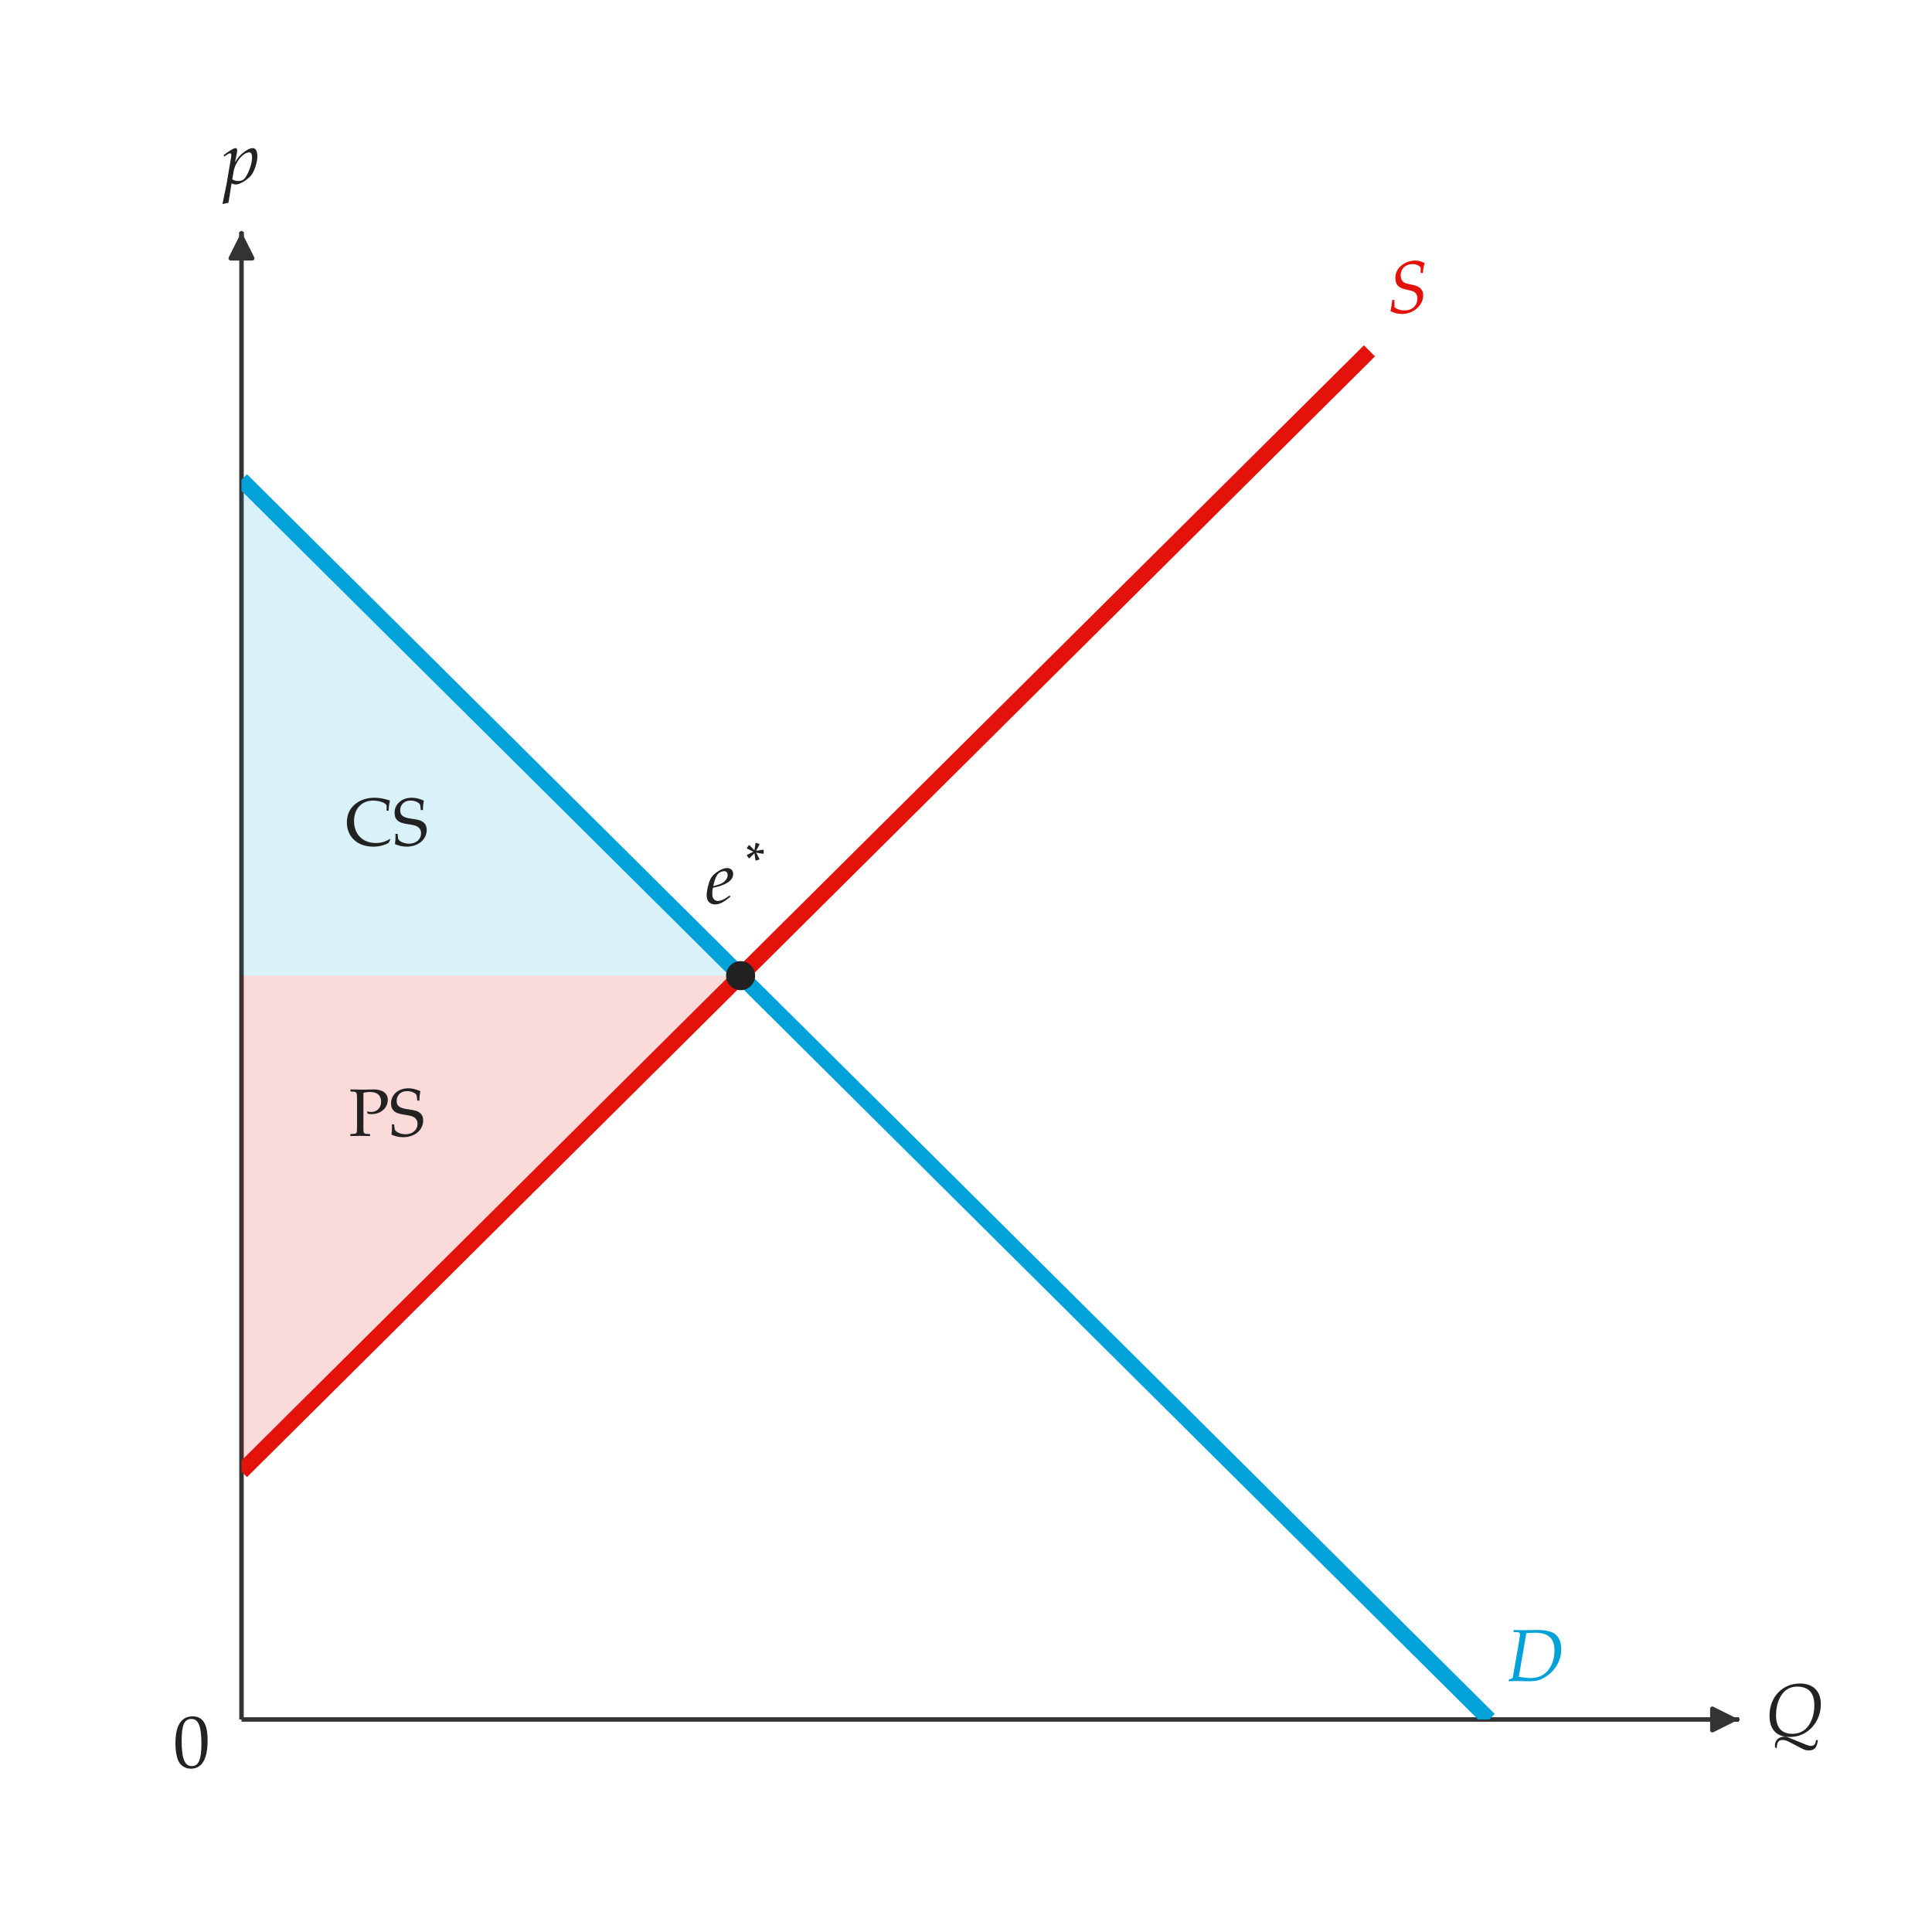
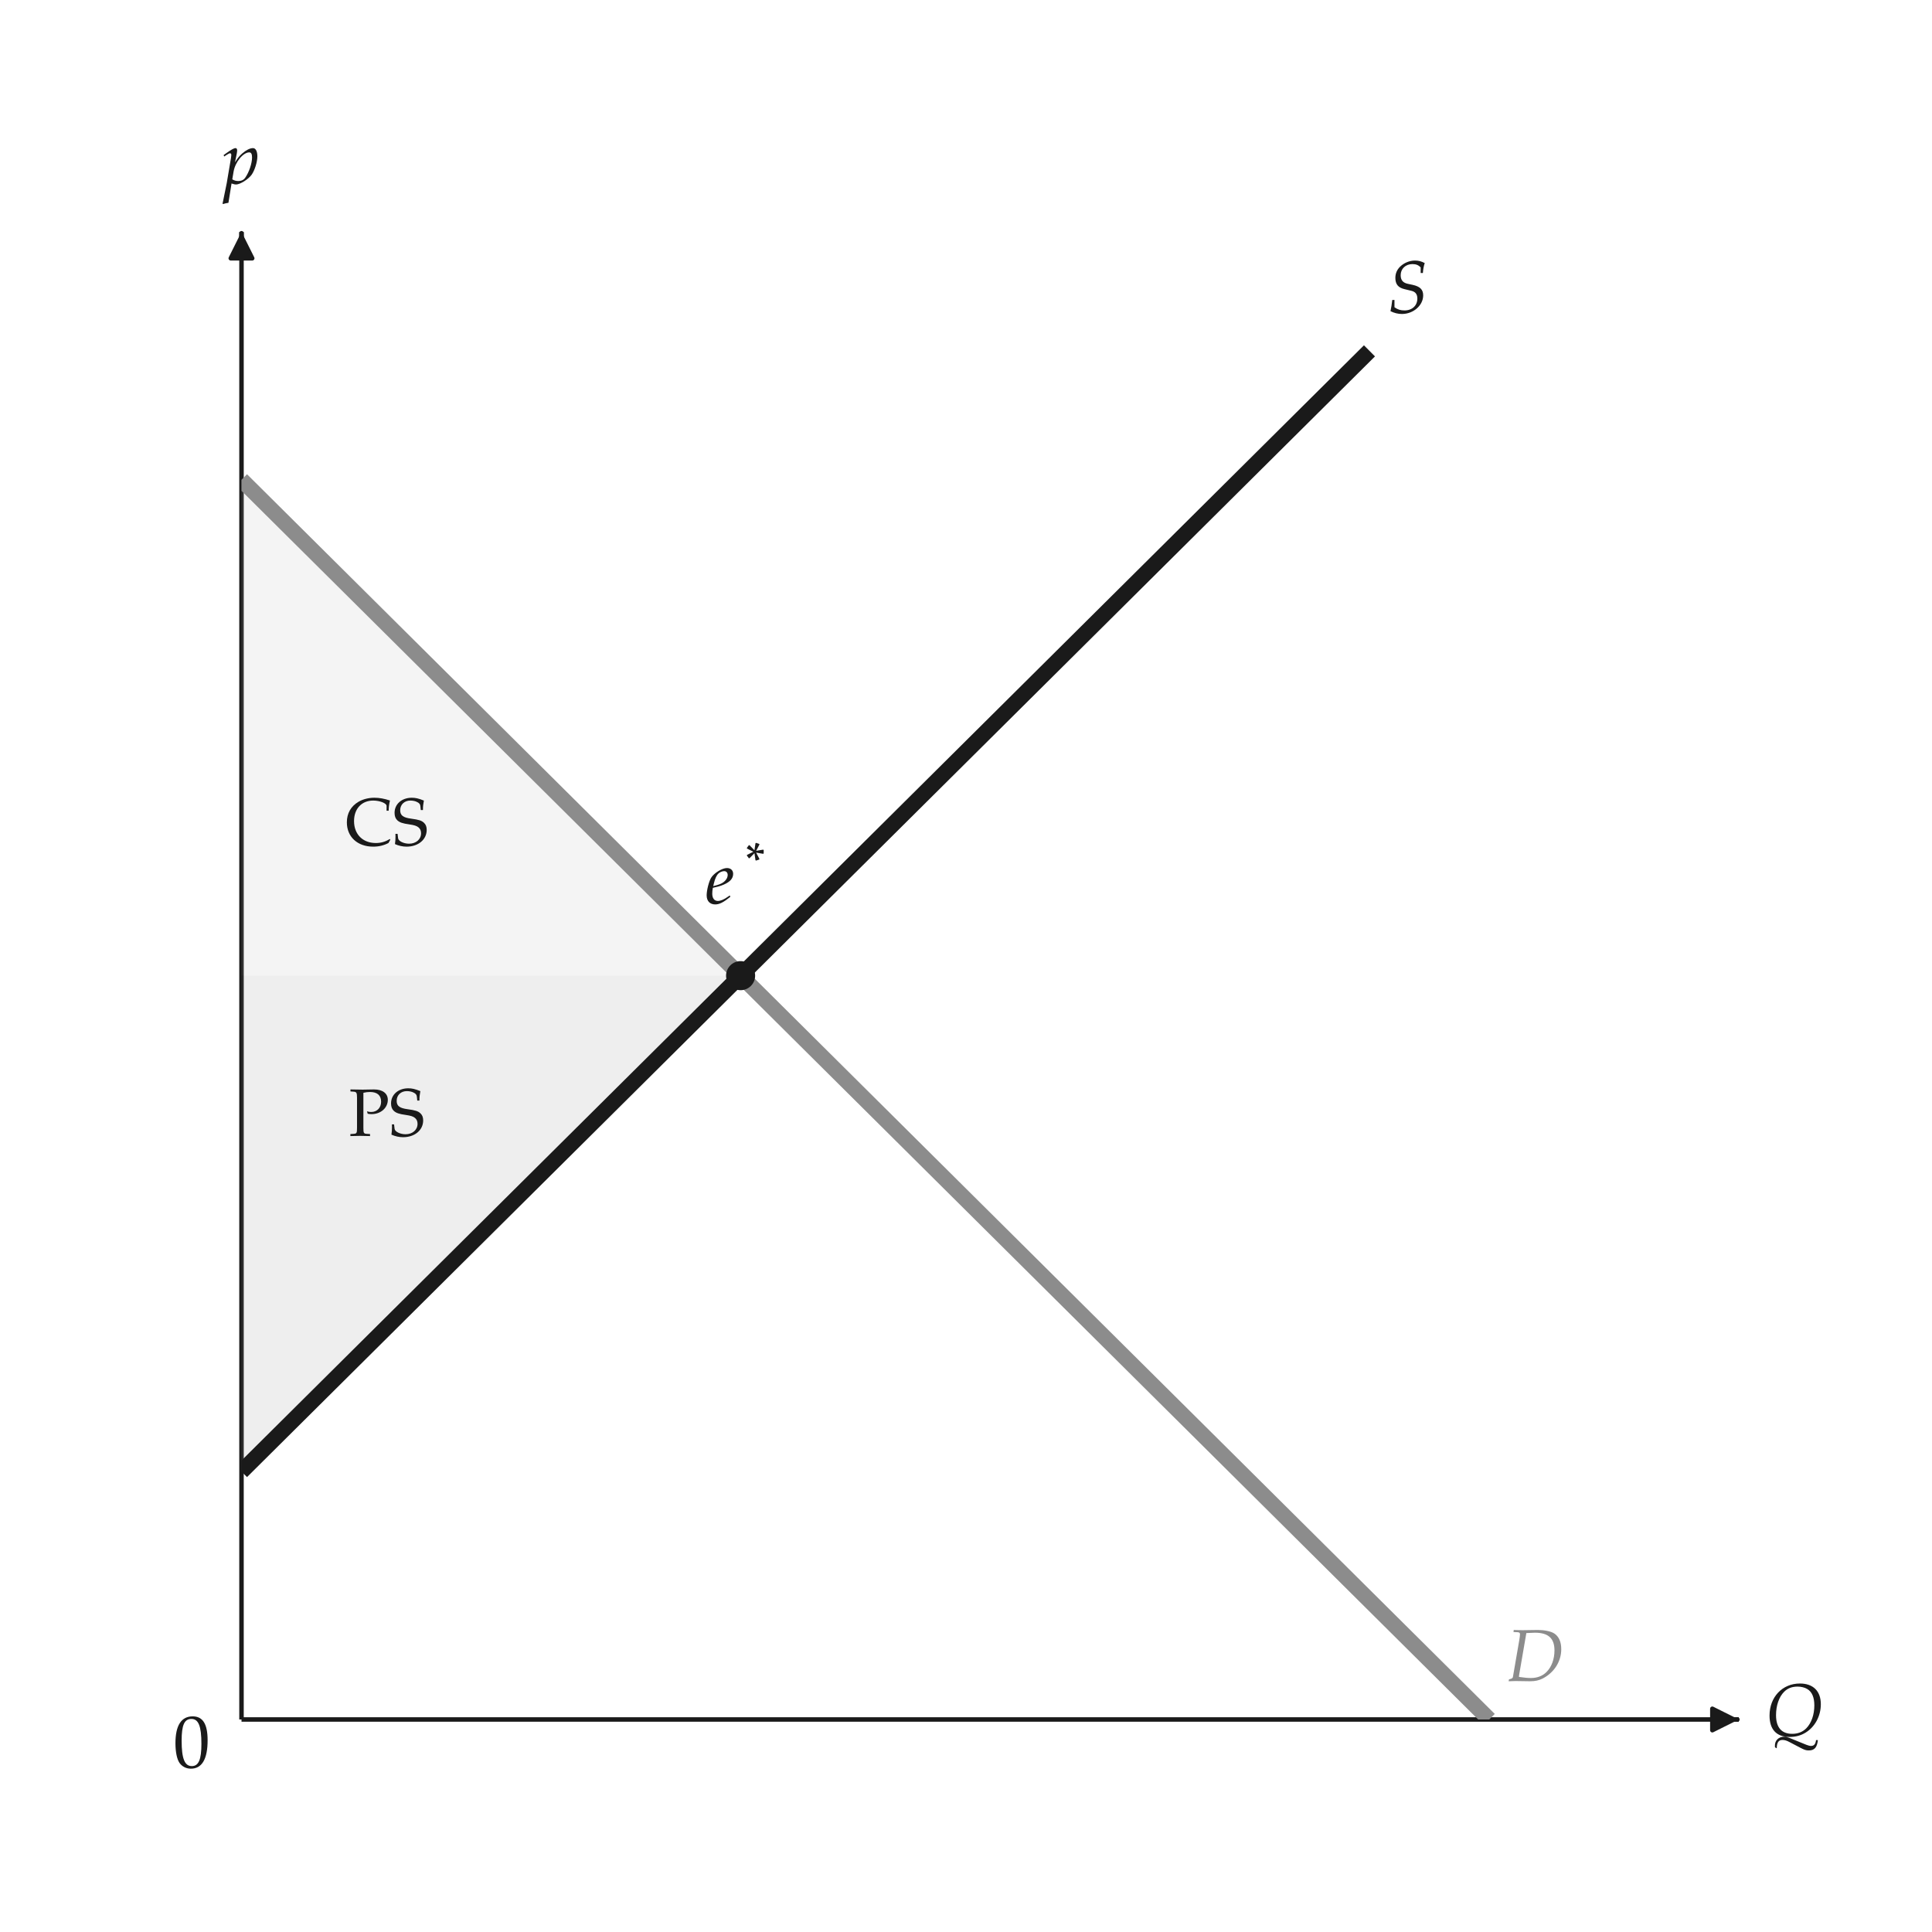
<svg xmlns="http://www.w3.org/2000/svg" xmlns:xlink="http://www.w3.org/1999/xlink" width="432pt" height="432pt" viewBox="0 0 432 432" version="1.1">
  <defs>
    <style type="text/css">*{stroke-linejoin: round; stroke-linecap: butt}</style>
  </defs>
  <g id="figure_1">
    <g id="patch_1">
      <path d="M 0 432  L 432 432  L 432 0  L 0 0  z " style="fill: #ffffff" />
    </g>
    <g id="axes_1">
      <g id="axes.x">
-         <path d="M 54 384.48  L 388.8 384.48  " style="fill: none; stroke: #333333; stroke-linejoin: miter" />
+         <path d="M 54 384.48  L 388.8 384.48  " style="fill: none; stroke: #1a1a1a; stroke-linejoin: miter" />
      </g>
      <g id="patch_2">
-         <path d="M 388.465 384.48  Q 388.633 384.48 387.682 384.48  " style="fill: none; stroke: #333333; stroke-linecap: round" />
-         <path d="M 382.882 382.08  L 387.682 384.48  L 382.882 386.88  z " style="fill: #333333; stroke: #333333; stroke-linecap: round" />
+         <path d="M 388.465 384.48  Q 388.633 384.48 387.682 384.48  " style="fill: none; stroke: #1a1a1a; stroke-linecap: round" />
+         <path d="M 382.882 382.08  L 387.682 384.48  L 382.882 386.88  z " style="fill: #1a1a1a; stroke: #1a1a1a; stroke-linecap: round" />
      </g>
      <g id="axes.y">
-         <path d="M 54 384.48  L 54 51.84  " style="fill: none; stroke: #333333; stroke-linejoin: miter" />
+         <path d="M 54 384.48  L 54 51.84  " style="fill: none; stroke: #1a1a1a; stroke-linejoin: miter" />
      </g>
      <g id="patch_3">
-         <path d="M 54 52.173  Q 54 52.006 54 52.958  " style="fill: none; stroke: #333333; stroke-linecap: round" />
-         <path d="M 51.6 57.758  L 54 52.958  L 56.4 57.758  z " style="fill: #333333; stroke: #333333; stroke-linecap: round" />
+         <path d="M 54 52.173  Q 54 52.006 54 52.958  " style="fill: none; stroke: #1a1a1a; stroke-linecap: round" />
+         <path d="M 51.6 57.758  L 54 52.958  L 56.4 57.758  z " style="fill: #1a1a1a; stroke: #1a1a1a; stroke-linecap: round" />
      </g>
      <g id="axes.y.label">
-         <g style="fill: #222222" transform="translate(49.875 41.2035) scale(0.165 -0.165)">
+         <g style="fill: #1a1a1a" transform="translate(49.875 41.2035) scale(0.165 -0.165)">
          <defs>
            <path id="TeXGyrePagella-Italic-51" d="M -45 -1728  L 0 -1766  C 134 -1722 262 -1690 467 -1658  L 736 19  L 794 0  C 960 -58 1056 -70 1126 -70  C 1485 -70 2221 397 2496 800  C 2758 1190 2976 1894 2976 2374  C 2976 2803 2829 3085 2598 3085  C 2330 3085 1997 2912 1658 2618  C 1402 2387 1267 2227 1037 1850  L 1190 2611  C 1210 2720 1222 2816 1222 2893  C 1222 3014 1171 3085 1082 3085  C 947 3085 704 2950 230 2611  L 51 2483  L 96 2355  L 301 2490  C 480 2605 550 2637 608 2637  C 672 2637 717 2579 717 2490  C 717 2438 704 2310 691 2246  L 320 51  L 6 -1491  L -45 -1728  z M 800 378  L 915 1056  C 1056 1875 1741 2714 2272 2714  C 2438 2714 2515 2573 2515 2278  C 2515 1760 2259 998 1920 512  C 1792 326 1587 230 1325 230  C 1126 230 966 275 800 378  z " transform="scale(0.015625)" />
          </defs>
          <use xlink:href="#TeXGyrePagella-Italic-51" transform="translate(0 0.796875)" />
        </g>
      </g>
      <g id="axes.x.label">
-         <g style="fill: #222222" transform="translate(394.8 388.1513) scale(0.165 -0.165)">
+         <g style="fill: #1a1a1a" transform="translate(394.8 388.1513) scale(0.165 -0.165)">
          <defs>
            <path id="TeXGyrePagella-Italic-32" d="M 339 1741  C 339 531 941 -115 2067 -115  C 2611 -115 3066 6 3482 269  C 4288 768 4787 1709 4787 2720  C 4787 3859 4122 4518 2970 4518  C 1453 4518 339 3347 339 1741  z M 806 -909  C 806 -909 806 -966 813 -1018  L 966 -1101  C 966 -608 1120 -378 1459 -378  C 1645 -378 1824 -429 2074 -563  L 3002 -1050  C 3386 -1248 3501 -1286 3757 -1286  C 4237 -1286 4467 -1011 4531 -390  L 4371 -390  C 4333 -736 4192 -896 3936 -896  C 3827 -896 3706 -864 3539 -800  L 2029 -186  C 1869 -122 1754 -96 1606 -96  C 1133 -96 781 -422 806 -909  z M 902 1773  C 902 2605 1158 3354 1600 3795  C 1901 4102 2285 4250 2771 4250  C 3078 4250 3392 4173 3603 4045  C 4019 3802 4224 3322 4224 2618  C 4224 1811 3968 1088 3533 640  C 3219 320 2803 154 2304 154  C 1382 154 902 704 902 1773  z " transform="scale(0.015625)" />
          </defs>
          <use xlink:href="#TeXGyrePagella-Italic-32" transform="translate(0 0.40625)" />
        </g>
      </g>
      <g id="axes.origin.label">
-         <g style="fill: #222222" transform="translate(38.75 395.1513) scale(0.165 -0.165)">
+         <g style="fill: #1a1a1a" transform="translate(38.75 395.1513) scale(0.165 -0.165)">
          <defs>
            <path id="TeXGyrePagella-Regular-11" d="M 186 2074  C 186 1325 320 678 544 365  C 768 51 1126 -128 1523 -128  C 2490 -128 2976 704 2976 2342  C 2976 3744 2560 4410 1683 4410  C 691 4410 186 3622 186 2074  z M 723 2304  C 723 3654 960 4186 1568 4186  C 2189 4186 2438 3558 2438 2022  C 2438 659 2195 96 1606 96  C 986 96 723 742 723 2304  z " transform="scale(0.015625)" />
          </defs>
          <use xlink:href="#TeXGyrePagella-Regular-11" />
        </g>
      </g>
      <g id="market.welfare.cs">
-         <path d="M 54 218.16  L 54 107.28  L 165.6 218.16  L 165.6 218.16  z " clip-path="url(#p317a6f3a06)" style="fill: #01a2d9; fill-opacity: 0.15" />
+         <path d="M 54 218.16  L 54 107.28  L 165.6 218.16  L 165.6 218.16  z " clip-path="url(#p68585f45f4)" style="fill: #b8b8b8; fill-opacity: 0.15" />
      </g>
      <g id="market.welfare.ps">
-         <path d="M 54 329.04  L 54 218.16  L 165.6 218.16  L 165.6 218.16  z " clip-path="url(#p317a6f3a06)" style="fill: #e3120b; fill-opacity: 0.15" />
+         <path d="M 54 329.04  L 54 218.16  L 165.6 218.16  L 165.6 218.16  z " clip-path="url(#p68585f45f4)" style="fill: #8c8c8c; fill-opacity: 0.15" />
      </g>
      <g id="market.demand">
-         <path d="M 54 107.28  L 333 384.48  " clip-path="url(#p317a6f3a06)" style="fill: none; stroke: #01a2d9; stroke-width: 3.5; stroke-linejoin: miter" />
+         <path d="M 54 107.28  L 333 384.48  " clip-path="url(#p68585f45f4)" style="fill: none; stroke: #8c8c8c; stroke-width: 3.5; stroke-linejoin: miter" />
      </g>
      <g id="market.supply">
-         <path d="M 54 329.04  L 306.216 78.451  " clip-path="url(#p317a6f3a06)" style="fill: none; stroke: #e3120b; stroke-width: 3.5; stroke-linejoin: miter" />
+         <path d="M 54 329.04  L 306.216 78.451  " clip-path="url(#p68585f45f4)" style="fill: none; stroke: #1a1a1a; stroke-width: 3.5; stroke-linejoin: miter" />
      </g>
      <g id="market.equilibrium">
        <defs>
-           <path id="m00c8de55bf" d="M 0 3.25  C 0.862 3.25 1.689 2.908 2.298 2.298  C 2.908 1.689 3.25 0.862 3.25 0  C 3.25 -0.862 2.908 -1.689 2.298 -2.298  C 1.689 -2.908 0.862 -3.25 0 -3.25  C -0.862 -3.25 -1.689 -2.908 -2.298 -2.298  C -2.908 -1.689 -3.25 -0.862 -3.25 0  C -3.25 0.862 -2.908 1.689 -2.298 2.298  C -1.689 2.908 -0.862 3.25 0 3.25  z " />
+           <path id="m276563f263" d="M 0 3.25  C 0.862 3.25 1.689 2.908 2.298 2.298  C 2.908 1.689 3.25 0.862 3.25 0  C 3.25 -0.862 2.908 -1.689 2.298 -2.298  C 1.689 -2.908 0.862 -3.25 0 -3.25  C -0.862 -3.25 -1.689 -2.908 -2.298 -2.298  C -2.908 -1.689 -3.25 -0.862 -3.25 0  C -3.25 0.862 -2.908 1.689 -2.298 2.298  C -1.689 2.908 -0.862 3.25 0 3.25  z " />
        </defs>
        <g>
-           <use xlink:href="#m00c8de55bf" x="165.6" y="218.16" style="fill: #222222" />
+           <use xlink:href="#m276563f263" x="165.6" y="218.16" style="fill: #1a1a1a" />
        </g>
      </g>
      <g id="market.demand.label">
-         <g style="fill: #01a2d9" transform="translate(336.8734 376.0151) scale(0.165 -0.165)">
+         <g style="fill: #8c8c8c" transform="translate(336.8734 376.0151) scale(0.165 -0.165)">
          <defs>
            <path id="TeXGyrePagella-Italic-25" d="M 179 -19  C 378 -6 576 0 774 0  C 1190 0 1606 -19 2022 -19  C 2483 -19 2797 51 3130 218  C 4128 730 4742 1696 4742 2758  C 4742 3386 4550 3834 4160 4109  C 3866 4320 3251 4429 2714 4429  C 2278 4429 1843 4410 1408 4410  C 1146 4410 883 4416 621 4429  L 602 4250  L 941 4237  C 1094 4230 1165 4179 1165 4064  C 1165 3974 1139 3770 1107 3578  L 550 352  C 525 205 333 179 211 147  L 179 -19  z M 1075 358  C 1075 435 1082 480 1101 595  L 1715 4160  C 1965 4160 2208 4192 2458 4192  C 3622 4192 4154 3706 4154 2656  C 4154 1907 3910 1235 3475 794  C 3130 442 2662 262 2106 262  C 1824 262 1510 294 1075 358  z " transform="scale(0.015625)" />
          </defs>
          <use xlink:href="#TeXGyrePagella-Italic-25" transform="translate(0 0.796875)" />
        </g>
      </g>
      <g id="market.supply.label">
-         <g style="fill: #e3120b" transform="translate(310.2244 69.97577) scale(0.165 -0.165)">
+         <g style="fill: #1a1a1a" transform="translate(310.2244 69.97577) scale(0.165 -0.165)">
          <defs>
            <path id="TeXGyrePagella-Italic-34" d="M 269 128  C 589 -32 922 -115 1261 -115  C 2253 -115 3104 627 3104 1498  C 3104 2003 2829 2272 2182 2413  L 1766 2502  C 1344 2592 1152 2829 1152 3251  C 1152 3808 1581 4211 2170 4211  C 2483 4211 2694 4128 2886 3923  L 2886 3437  L 3078 3437  C 3104 3782 3149 4026 3238 4301  C 2944 4454 2701 4518 2394 4518  C 1920 4518 1440 4320 1094 3981  C 826 3712 691 3392 691 3014  C 691 2470 934 2170 1472 2042  L 2080 1894  C 2432 1811 2598 1594 2598 1222  C 2598 608 2144 192 1485 192  C 1139 192 896 269 614 467  L 614 1101  L 422 1101  C 384 749 339 461 269 128  z " transform="scale(0.015625)" />
          </defs>
          <use xlink:href="#TeXGyrePagella-Italic-34" transform="translate(0 0.40625)" />
        </g>
      </g>
      <g id="market.equilibrium.label">
-         <g style="fill: #222222" transform="translate(157.7625 202.161) scale(0.165 -0.165)">
+         <g style="fill: #1a1a1a" transform="translate(157.7625 202.161) scale(0.165 -0.165)">
          <defs>
            <path id="TeXGyrePagella-Italic-46" d="M 96 717  C 96 224 378 -70 838 -70  C 1203 -70 1555 109 2150 589  L 2099 710  L 1946 602  C 1606 358 1299 230 1069 230  C 762 230 582 467 582 858  C 582 1024 595 1184 634 1370  L 1158 1498  C 1267 1523 1434 1587 1600 1658  C 2144 1901 2394 2189 2394 2586  C 2394 2886 2182 3085 1856 3085  C 1440 3085 742 2656 486 2246  C 294 1933 96 1165 96 717  z M 666 1517  L 723 1754  C 826 2182 954 2458 1126 2618  C 1248 2733 1453 2816 1613 2816  C 1798 2816 1920 2688 1920 2483  C 1920 2202 1696 1901 1363 1741  C 1184 1658 954 1581 666 1517  z " transform="scale(0.015625)" />
            <path id="TeXGyrePagella-Regular-b" d="M 205 2874  L 448 2541  L 531 2534  L 1146 3162  L 1274 2291  L 1344 2246  L 1734 2374  L 1766 2451  L 1357 3232  L 2227 3085  L 2291 3136  L 2291 3546  L 2227 3603  L 1357 3456  L 1766 4237  L 1734 4314  L 1344 4442  L 1274 4397  L 1146 3526  L 531 4154  L 448 4147  L 205 3814  L 224 3738  L 1011 3341  L 224 2950  L 205 2874  z " transform="scale(0.015625)" />
          </defs>
          <use xlink:href="#TeXGyrePagella-Italic-46" transform="translate(0 0.673438)" />
          <use xlink:href="#TeXGyrePagella-Regular-b" transform="translate(53.72854 34.41562) scale(0.7)" />
        </g>
      </g>
      <g id="market.welfare.cs.label">
-         <g style="fill: #222222" transform="translate(77.22891 189.0131) scale(0.15 -0.15)">
+         <g style="fill: #1a1a1a" transform="translate(77.22891 189.0131) scale(0.15 -0.15)">
          <defs>
            <path id="TeXGyrePagella-Regular-24" d="M 141 2189  C 141 806 1152 -128 2656 -128  C 3187 -128 3667 -13 4109 218  L 4288 538  L 4230 602  C 3834 346 3392 218 2906 218  C 1658 218 826 1050 826 2310  C 826 3488 1555 4269 2656 4269  C 3283 4269 3930 4013 3930 3763  L 3930 3302  L 4128 3302  C 4134 3622 4160 3853 4250 4275  C 3706 4454 3238 4538 2771 4538  C 2214 4538 1683 4403 1254 4154  C 525 3725 141 3053 141 2189  z " transform="scale(0.015625)" />
            <path id="TeXGyrePagella-Regular-34" d="M 154 3098  C 154 2784 237 2554 422 2381  C 640 2182 934 2080 1555 1997  C 2048 1926 2272 1850 2438 1709  C 2605 1568 2682 1389 2682 1146  C 2682 570 2202 154 1536 154  C 1024 154 525 403 493 666  L 442 1094  L 237 1094  C 243 979 243 877 243 838  C 243 544 230 403 192 115  C 557 -45 928 -128 1299 -128  C 2413 -128 3219 544 3219 1472  C 3219 1773 3136 1984 2957 2150  C 2733 2362 2464 2445 1747 2541  C 966 2643 691 2854 691 3347  C 691 3885 1094 4269 1658 4269  C 1907 4269 2144 4218 2317 4122  C 2528 4013 2598 3917 2618 3731  L 2656 3366  L 2861 3366  C 2861 3706 2886 3923 2950 4269  C 2438 4474 2150 4538 1798 4538  C 845 4538 154 3936 154 3098  z " transform="scale(0.015625)" />
          </defs>
          <use xlink:href="#TeXGyrePagella-Regular-24" />
          <use xlink:href="#TeXGyrePagella-Regular-34" transform="translate(70.90625 0)" />
        </g>
      </g>
      <g id="market.welfare.ps.label">
-         <g style="fill: #222222" transform="translate(78.01641 253.9819) scale(0.15 -0.15)">
+         <g style="fill: #1a1a1a" transform="translate(78.01641 253.9819) scale(0.15 -0.15)">
          <defs>
            <path id="TeXGyrePagella-Regular-31" d="M 141 -19  C 454 -6 762 0 1075 0  C 1389 0 1702 -6 2016 -19  L 2016 173  L 1709 192  C 1414 211 1382 262 1382 768  L 1382 4109  C 1606 4160 1792 4186 2010 4186  C 2701 4186 3072 3866 3072 3258  C 3072 2682 2682 2278 2125 2278  C 1990 2278 1894 2291 1728 2342  L 1792 2112  C 1946 2080 2035 2074 2163 2074  C 3040 2074 3712 2669 3712 3437  C 3712 4051 3213 4429 2400 4429  C 2035 4429 1677 4410 1312 4410  C 922 4410 538 4416 147 4429  L 147 4237  L 435 4218  C 723 4198 774 4115 774 3642  L 774 768  C 774 262 742 211 448 192  L 141 173  L 141 -19  z " transform="scale(0.015625)" />
          </defs>
          <use xlink:href="#TeXGyrePagella-Regular-31" />
          <use xlink:href="#TeXGyrePagella-Regular-34" transform="translate(60.40625 0)" />
        </g>
      </g>
    </g>
  </g>
  <defs>
-     <clipPath id="p317a6f3a06">
+     <clipPath id="p68585f45f4">
      <rect x="54" y="51.84" width="334.8" height="332.64" />
    </clipPath>
  </defs>
</svg>
